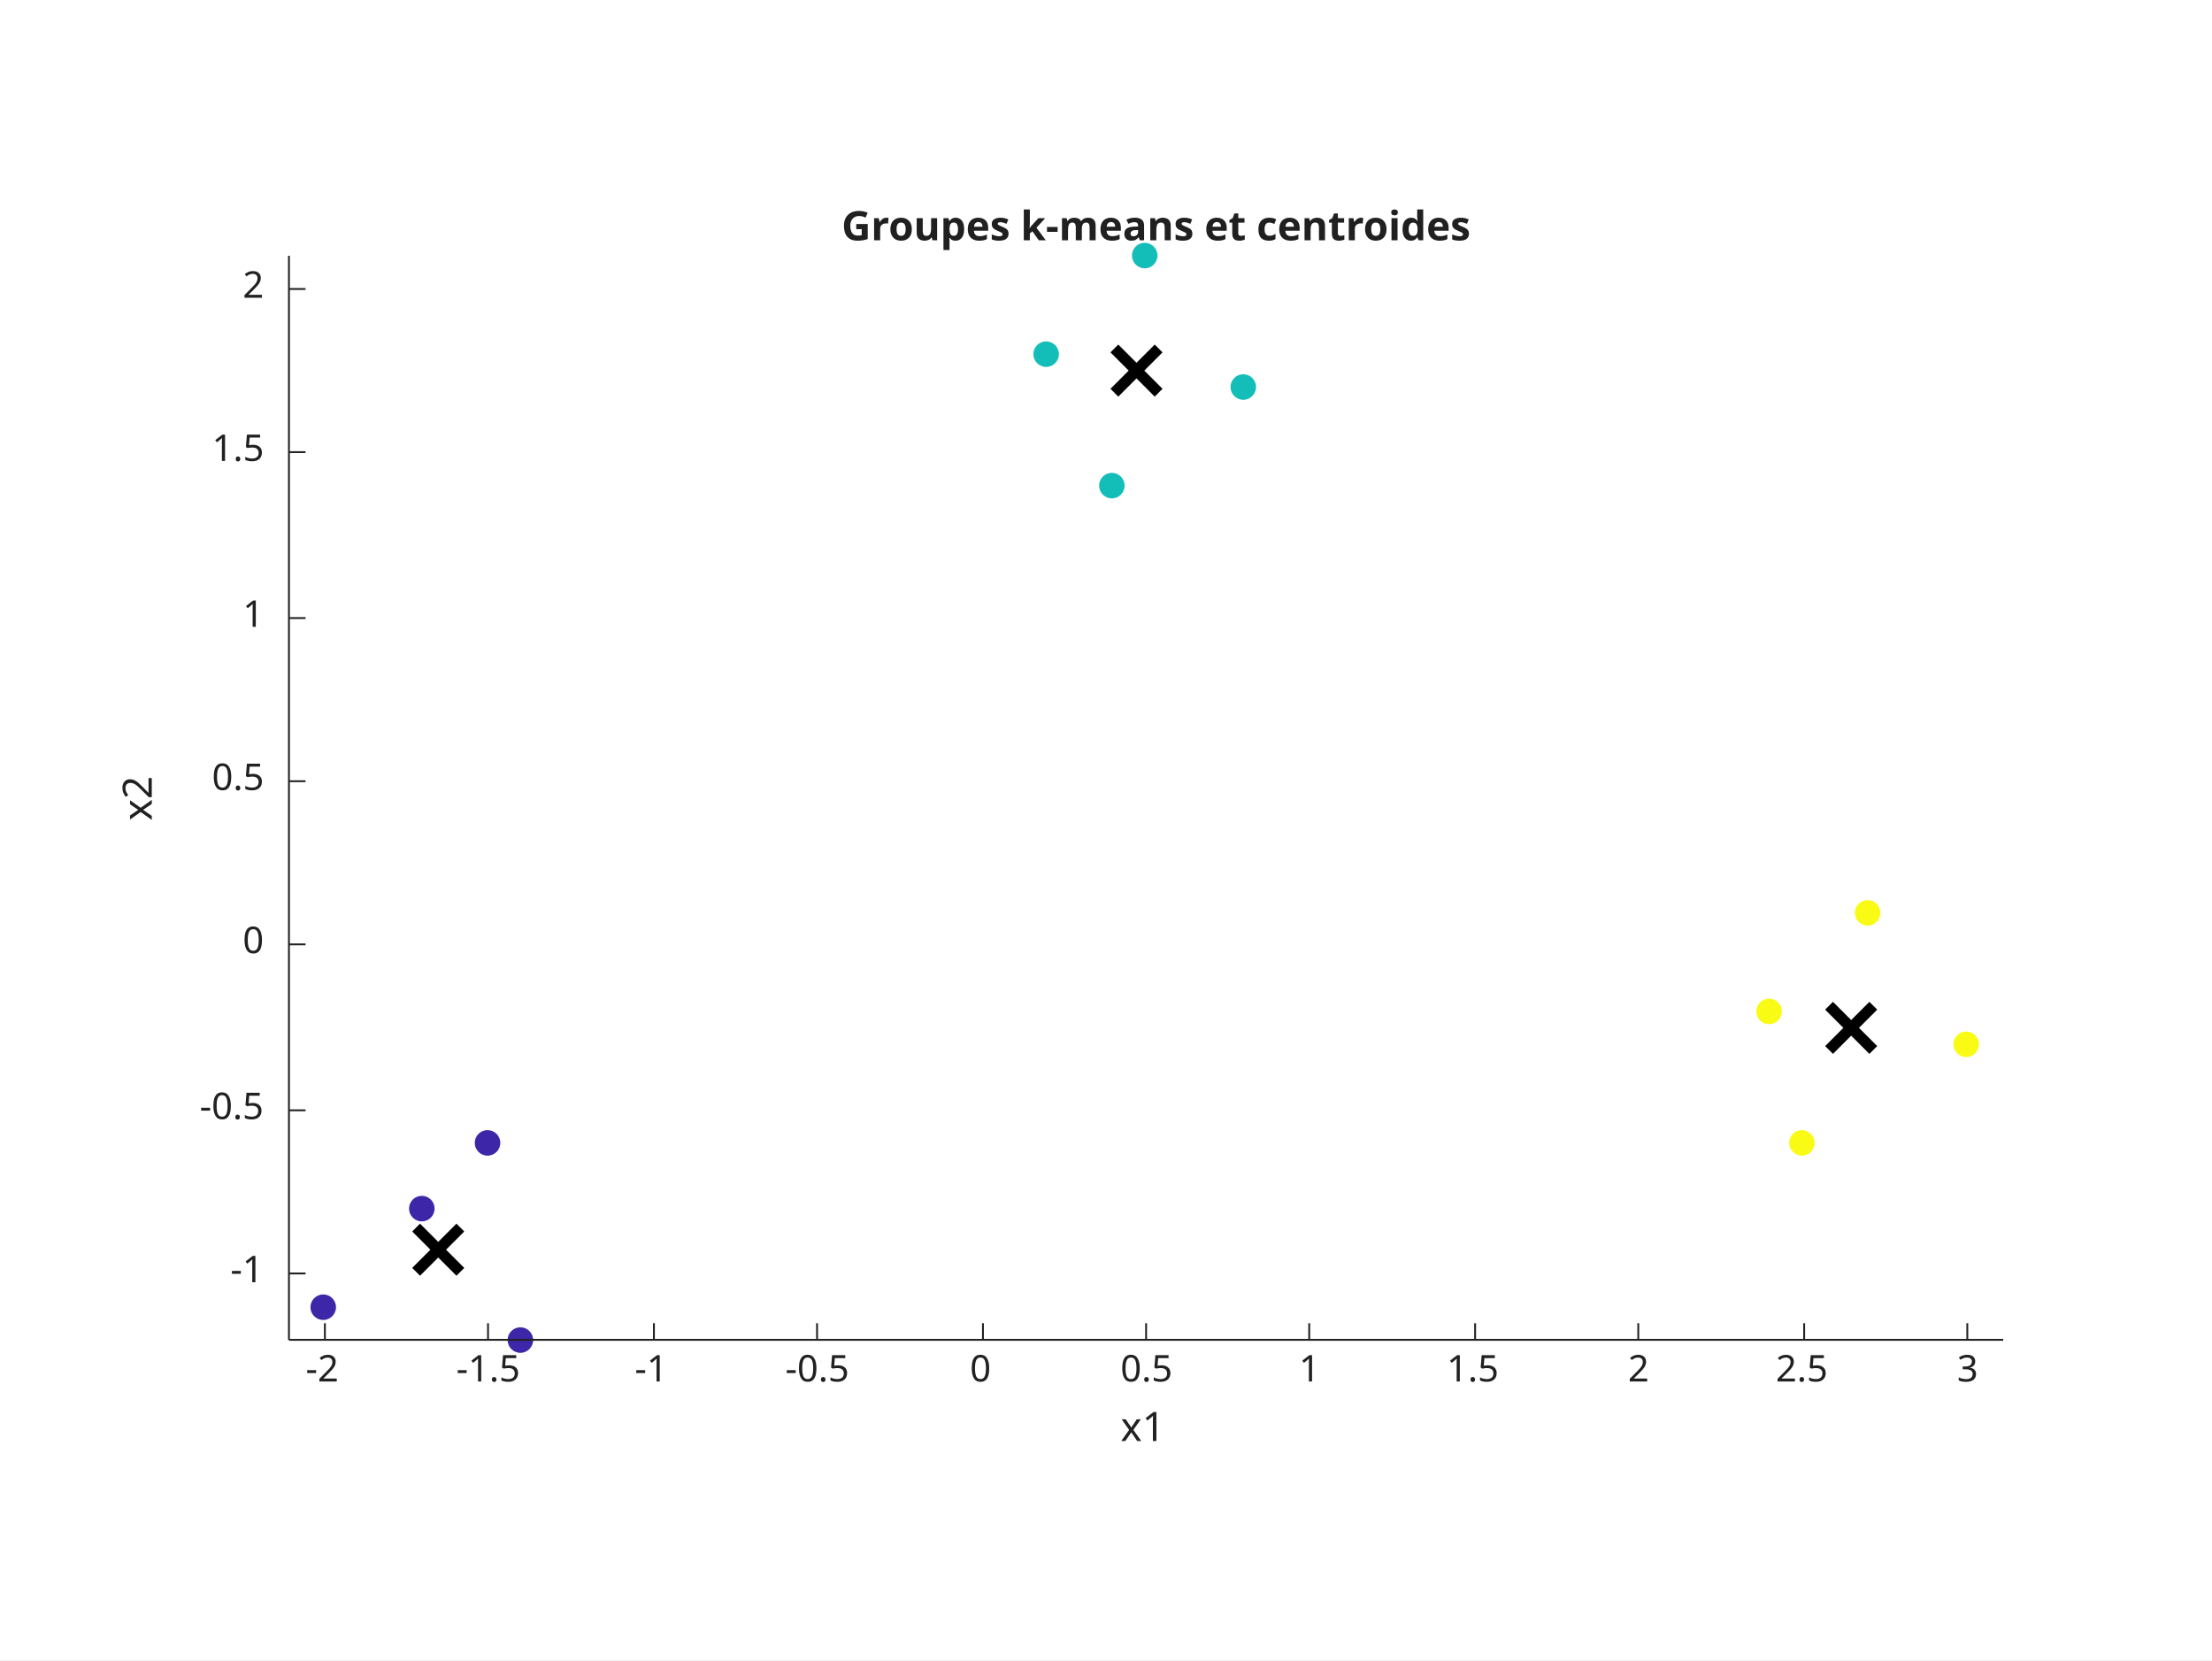
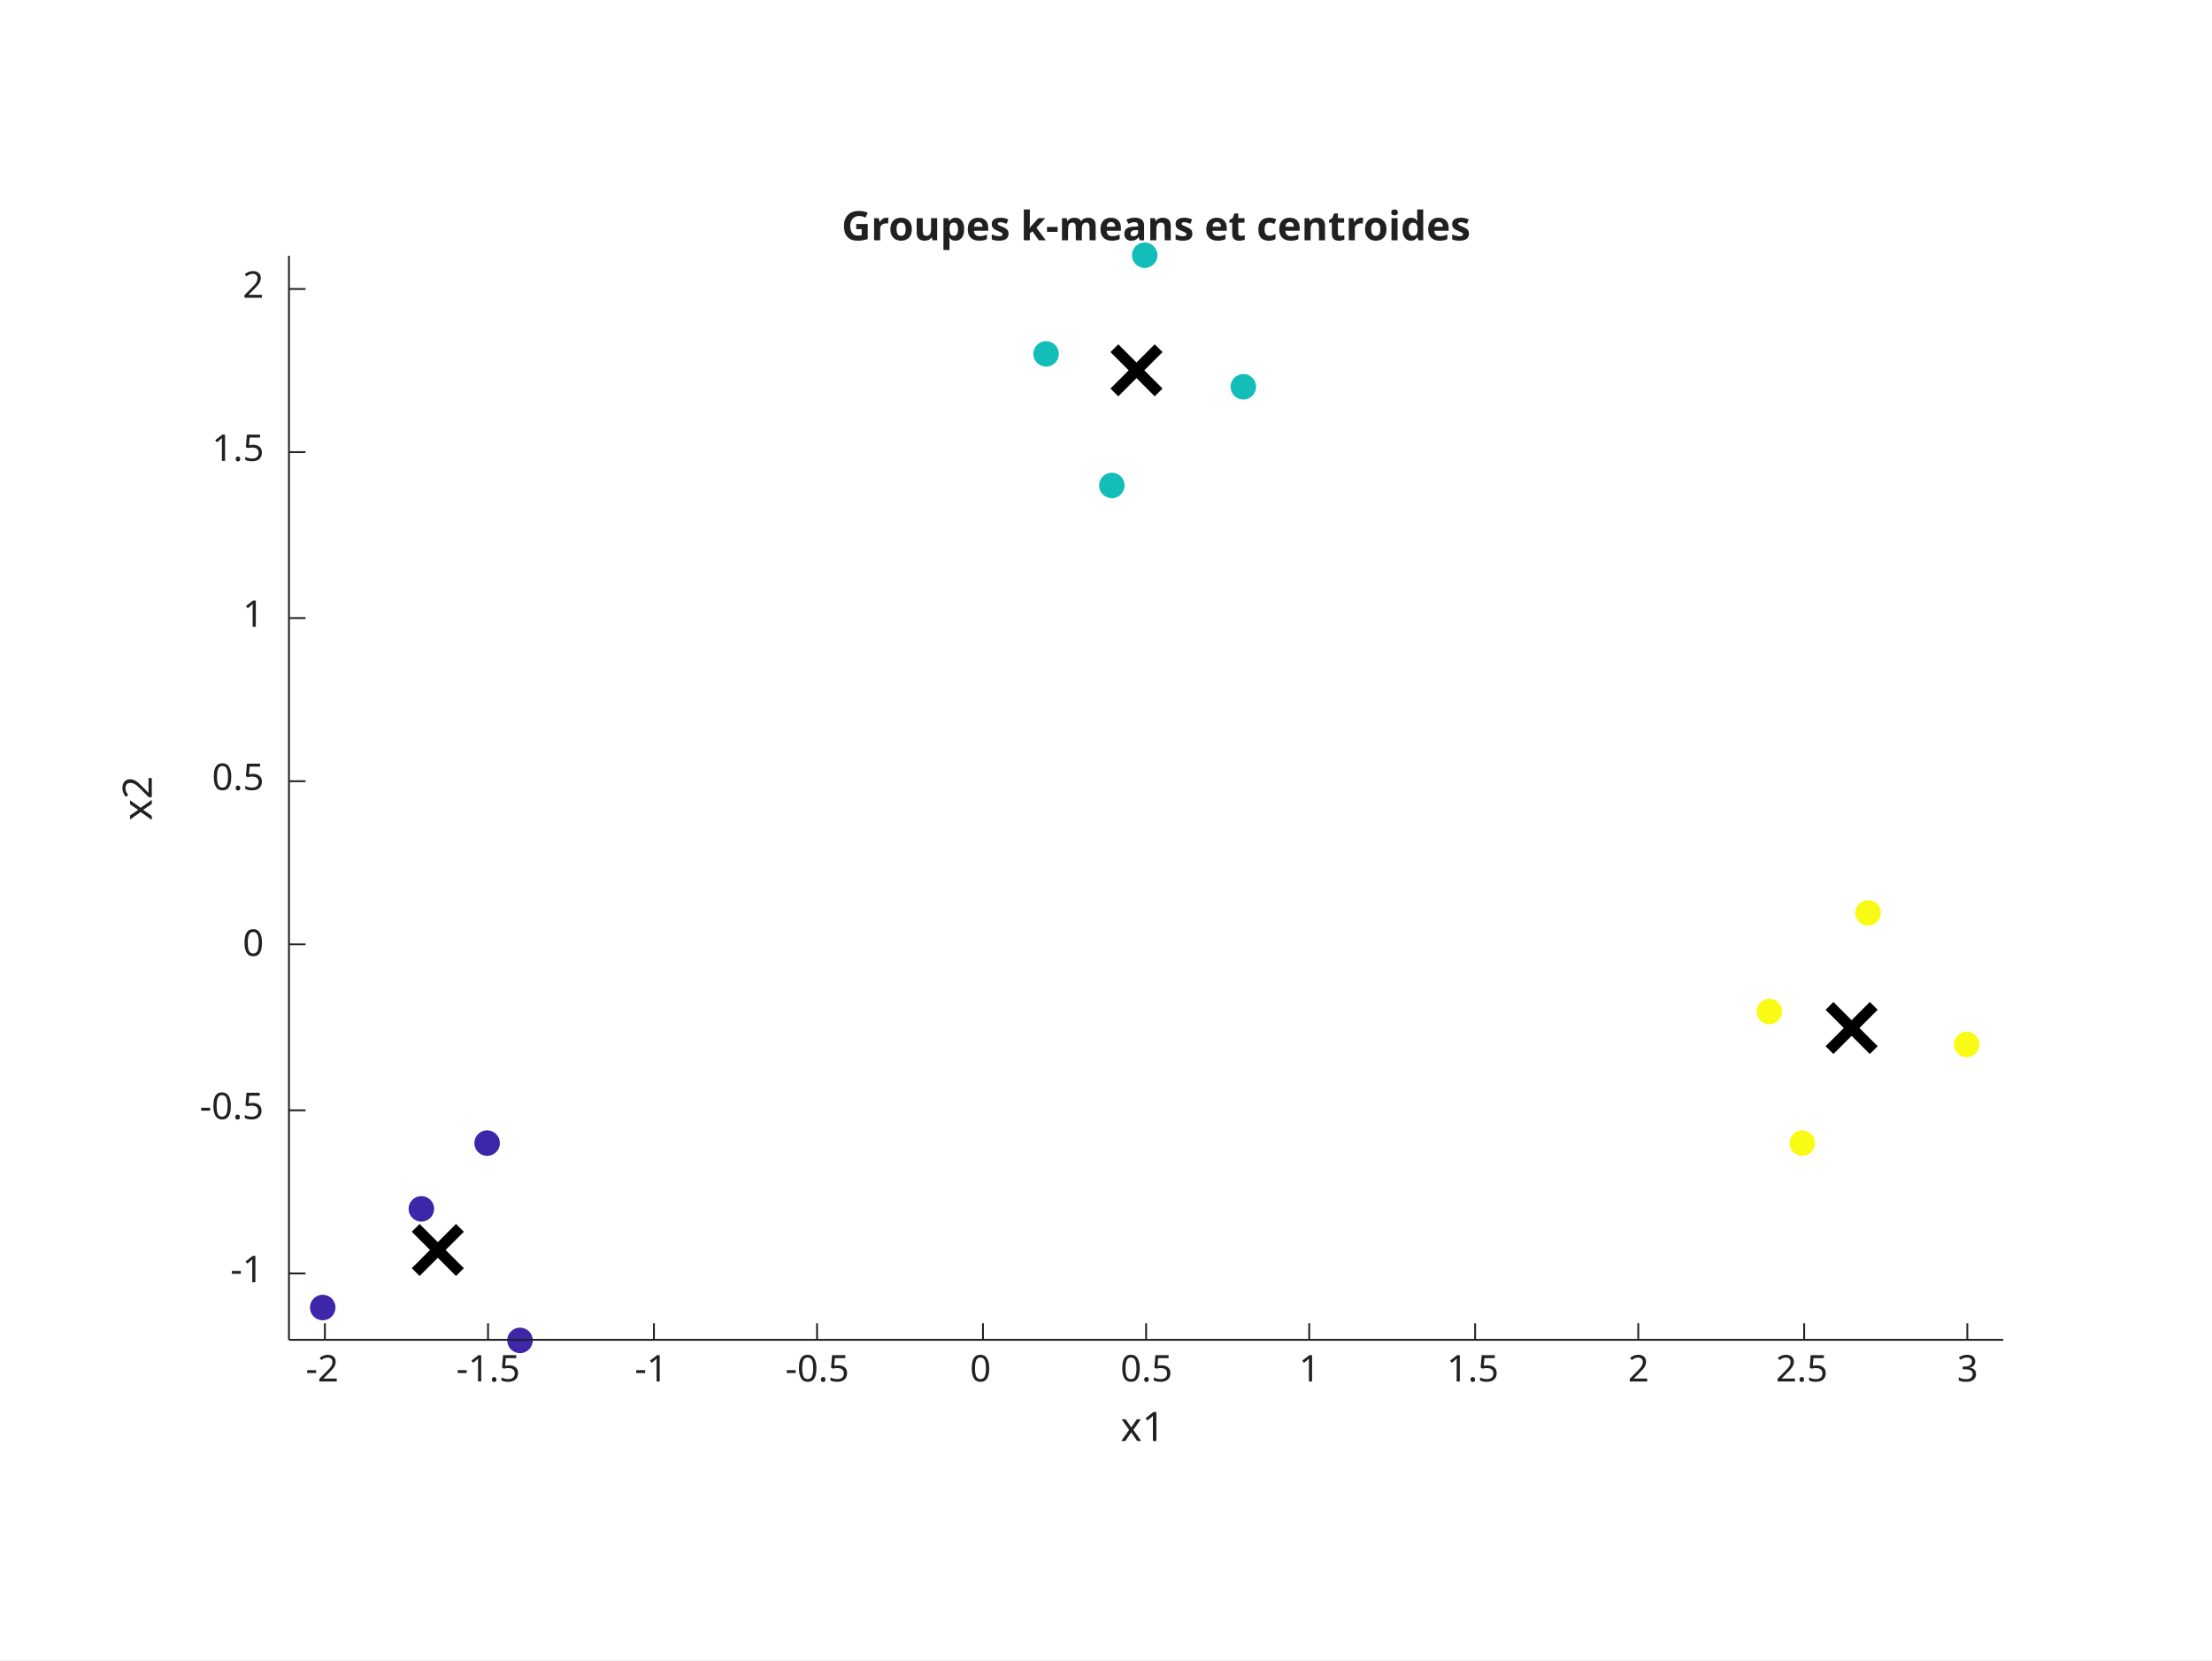
<svg xmlns="http://www.w3.org/2000/svg" width="800" height="600.32" viewBox="0 0 1250 938">
  <rect x="0" y="0" width="1250" height="938" fill="#ffffff" />
  <rect x="0" y="0" width="1250" height="937.5" fill="rgba(255,255,255,1)" />
  <polygon points="163.281,757.031 1132.03,757.031 1132.03,144.531 163.281,144.531 " fill="rgba(255,255,255,1)" />
-   <circle cx="182.657" cy="738.596" r="7.217" fill="rgba(62,38,168,1)" />
-   <circle cx="238.363" cy="682.89" r="7.217" fill="rgba(62,38,168,1)" />
-   <circle cx="294.069" cy="757.165" r="7.217" fill="rgba(62,38,168,1)" />
-   <circle cx="275.501" cy="645.753" r="7.217" fill="rgba(62,38,168,1)" />
-   <circle cx="591.169" cy="200.104" r="7.217" fill="rgba(20,190,184,1)" />
-   <circle cx="646.875" cy="144.397" r="7.217" fill="rgba(20,190,184,1)" />
-   <circle cx="702.581" cy="218.672" r="7.217" fill="rgba(20,190,184,1)" />
-   <circle cx="628.306" cy="274.378" r="7.217" fill="rgba(20,190,184,1)" />
-   <circle cx="999.681" cy="571.478" r="7.217" fill="rgba(249,251,21,1)" />
-   <circle cx="1055.39" cy="515.772" r="7.217" fill="rgba(249,251,21,1)" />
-   <circle cx="1111.09" cy="590.047" r="7.217" fill="rgba(249,251,21,1)" />
-   <circle cx="1018.25" cy="645.753" r="7.217" fill="rgba(249,251,21,1)" />
-   <line x1="235.148" y1="693.601" x2="260.148" y2="718.601" stroke="rgba(0,0,0,1)" stroke-width="6.25" />
-   <line x1="260.148" y1="693.601" x2="235.148" y2="718.601" stroke="rgba(0,0,0,1)" stroke-width="6.25" />
-   <line x1="629.733" y1="196.888" x2="654.733" y2="221.888" stroke="rgba(0,0,0,1)" stroke-width="6.25" />
-   <line x1="654.733" y1="196.888" x2="629.733" y2="221.888" stroke="rgba(0,0,0,1)" stroke-width="6.25" />
-   <line x1="1033.6" y1="568.262" x2="1058.6" y2="593.262" stroke="rgba(0,0,0,1)" stroke-width="6.25" />
-   <line x1="1058.6" y1="568.262" x2="1033.6" y2="593.262" stroke="rgba(0,0,0,1)" stroke-width="6.25" />
+   <circle cx="182.369" cy="738.775" r="7.217" fill="rgba(62,38,168,1)" />
+   <circle cx="238.11" cy="683.034" r="7.217" fill="rgba(62,38,168,1)" />
+   <circle cx="293.851" cy="757.355" r="7.217" fill="rgba(62,38,168,1)" />
+   <circle cx="275.27" cy="645.874" r="7.217" fill="rgba(62,38,168,1)" />
+   <circle cx="591.134" cy="199.948" r="7.217" fill="rgba(20,190,184,1)" />
+   <circle cx="646.875" cy="144.207" r="7.217" fill="rgba(20,190,184,1)" />
+   <circle cx="702.616" cy="218.528" r="7.217" fill="rgba(20,190,184,1)" />
+   <circle cx="628.295" cy="274.269" r="7.217" fill="rgba(20,190,184,1)" />
+   <circle cx="999.899" cy="571.553" r="7.217" fill="rgba(249,251,21,1)" />
+   <circle cx="1055.64" cy="515.812" r="7.217" fill="rgba(249,251,21,1)" />
+   <circle cx="1111.38" cy="590.133" r="7.217" fill="rgba(249,251,21,1)" />
+   <circle cx="1018.48" cy="645.874" r="7.217" fill="rgba(249,251,21,1)" />
+   <line x1="234.9" y1="693.759" x2="259.9" y2="718.759" stroke="rgba(0,0,0,1)" stroke-width="6.25" />
+   <line x1="259.9" y1="693.759" x2="234.9" y2="718.759" stroke="rgba(0,0,0,1)" stroke-width="6.25" />
+   <line x1="629.73" y1="196.738" x2="654.73" y2="221.738" stroke="rgba(0,0,0,1)" stroke-width="6.25" />
+   <line x1="654.73" y1="196.738" x2="629.73" y2="221.738" stroke="rgba(0,0,0,1)" stroke-width="6.25" />
+   <line x1="1033.85" y1="568.343" x2="1058.85" y2="593.343" stroke="rgba(0,0,0,1)" stroke-width="6.25" />
+   <line x1="1058.85" y1="568.343" x2="1033.85" y2="593.343" stroke="rgba(0,0,0,1)" stroke-width="6.25" />
  <line x1="163.281" y1="757.031" x2="1132.03" y2="757.031" stroke="rgba(33,33,33,1)" stroke-width="1.042" />
  <line x1="163.281" y1="757.031" x2="163.281" y2="144.531" stroke="rgba(33,33,33,1)" stroke-width="1.042" />
  <line x1="183.594" y1="757.031" x2="183.594" y2="747.656" stroke="rgba(33,33,33,1)" stroke-width="1.042" />
  <line x1="275.781" y1="757.031" x2="275.781" y2="747.656" stroke="rgba(33,33,33,1)" stroke-width="1.042" />
  <line x1="369.531" y1="757.031" x2="369.531" y2="747.656" stroke="rgba(33,33,33,1)" stroke-width="1.042" />
  <line x1="461.719" y1="757.031" x2="461.719" y2="747.656" stroke="rgba(33,33,33,1)" stroke-width="1.042" />
  <line x1="555.469" y1="757.031" x2="555.469" y2="747.656" stroke="rgba(33,33,33,1)" stroke-width="1.042" />
  <line x1="647.656" y1="757.031" x2="647.656" y2="747.656" stroke="rgba(33,33,33,1)" stroke-width="1.042" />
  <line x1="739.844" y1="757.031" x2="739.844" y2="747.656" stroke="rgba(33,33,33,1)" stroke-width="1.042" />
  <line x1="833.594" y1="757.031" x2="833.594" y2="747.656" stroke="rgba(33,33,33,1)" stroke-width="1.042" />
  <line x1="925.781" y1="757.031" x2="925.781" y2="747.656" stroke="rgba(33,33,33,1)" stroke-width="1.042" />
  <line x1="1019.53" y1="757.031" x2="1019.53" y2="747.656" stroke="rgba(33,33,33,1)" stroke-width="1.042" />
  <line x1="1111.72" y1="757.031" x2="1111.72" y2="747.656" stroke="rgba(33,33,33,1)" stroke-width="1.042" />
-   <text x="172.769" y="780.558" fill="rgba(33,33,33,1)" font-size="20.833" font-family="sans-serif" text-anchor="start">-2</text>
-   <text x="257.832" y="780.558" fill="rgba(33,33,33,1)" font-size="20.833" font-family="sans-serif" text-anchor="start">-1.5</text>
-   <text x="358.707" y="780.558" fill="rgba(33,33,33,1)" font-size="20.833" font-family="sans-serif" text-anchor="start">-1</text>
-   <text x="443.769" y="780.558" fill="rgba(33,33,33,1)" font-size="20.833" font-family="sans-serif" text-anchor="start">-0.5</text>
-   <text x="548.113" y="780.558" fill="rgba(33,33,33,1)" font-size="20.833" font-family="sans-serif" text-anchor="start">0</text>
-   <text x="633.176" y="780.558" fill="rgba(33,33,33,1)" font-size="20.833" font-family="sans-serif" text-anchor="start">0.5</text>
-   <text x="734.05" y="780.558" fill="rgba(33,33,33,1)" font-size="20.833" font-family="sans-serif" text-anchor="start">1</text>
-   <text x="817.551" y="780.558" fill="rgba(33,33,33,1)" font-size="20.833" font-family="sans-serif" text-anchor="start">1.5</text>
-   <text x="919.988" y="780.558" fill="rgba(33,33,33,1)" font-size="20.833" font-family="sans-serif" text-anchor="start">2</text>
-   <text x="1003.49" y="780.558" fill="rgba(33,33,33,1)" font-size="20.833" font-family="sans-serif" text-anchor="start">2.5</text>
-   <text x="1105.93" y="780.558" fill="rgba(33,33,33,1)" font-size="20.833" font-family="sans-serif" text-anchor="start">3</text>
+   <text x="172.769" y="780.564" fill="rgba(33,33,33,1)" font-size="20.833" font-family="sans-serif" text-anchor="start">-2</text>
+   <text x="257.832" y="780.564" fill="rgba(33,33,33,1)" font-size="20.833" font-family="sans-serif" text-anchor="start">-1.5</text>
+   <text x="358.707" y="780.564" fill="rgba(33,33,33,1)" font-size="20.833" font-family="sans-serif" text-anchor="start">-1</text>
+   <text x="443.769" y="780.564" fill="rgba(33,33,33,1)" font-size="20.833" font-family="sans-serif" text-anchor="start">-0.5</text>
+   <text x="548.113" y="780.564" fill="rgba(33,33,33,1)" font-size="20.833" font-family="sans-serif" text-anchor="start">0</text>
+   <text x="633.176" y="780.564" fill="rgba(33,33,33,1)" font-size="20.833" font-family="sans-serif" text-anchor="start">0.5</text>
+   <text x="734.05" y="780.564" fill="rgba(33,33,33,1)" font-size="20.833" font-family="sans-serif" text-anchor="start">1</text>
+   <text x="817.551" y="780.564" fill="rgba(33,33,33,1)" font-size="20.833" font-family="sans-serif" text-anchor="start">1.5</text>
+   <text x="919.988" y="780.564" fill="rgba(33,33,33,1)" font-size="20.833" font-family="sans-serif" text-anchor="start">2</text>
+   <text x="1003.49" y="780.564" fill="rgba(33,33,33,1)" font-size="20.833" font-family="sans-serif" text-anchor="start">2.5</text>
+   <text x="1105.93" y="780.564" fill="rgba(33,33,33,1)" font-size="20.833" font-family="sans-serif" text-anchor="start">3</text>
  <line x1="163.281" y1="719.531" x2="172.656" y2="719.531" stroke="rgba(33,33,33,1)" stroke-width="1.042" />
  <line x1="163.281" y1="627.344" x2="172.656" y2="627.344" stroke="rgba(33,33,33,1)" stroke-width="1.042" />
  <line x1="163.281" y1="533.594" x2="172.656" y2="533.594" stroke="rgba(33,33,33,1)" stroke-width="1.042" />
  <line x1="163.281" y1="441.406" x2="172.656" y2="441.406" stroke="rgba(33,33,33,1)" stroke-width="1.042" />
  <line x1="163.281" y1="349.219" x2="172.656" y2="349.219" stroke="rgba(33,33,33,1)" stroke-width="1.042" />
  <line x1="163.281" y1="255.469" x2="172.656" y2="255.469" stroke="rgba(33,33,33,1)" stroke-width="1.042" />
  <line x1="163.281" y1="163.281" x2="172.656" y2="163.281" stroke="rgba(33,33,33,1)" stroke-width="1.042" />
  <text x="130.226" y="724.491" fill="rgba(33,33,33,1)" font-size="20.833" font-family="sans-serif" text-anchor="start">-1</text>
  <text x="112.851" y="632.304" fill="rgba(33,33,33,1)" font-size="20.833" font-family="sans-serif" text-anchor="start">-0.5</text>
-   <text x="137.163" y="538.554" fill="rgba(33,33,33,1)" font-size="20.833" font-family="sans-serif" text-anchor="start">0</text>
+   <text x="137.163" y="540.116" fill="rgba(33,33,33,1)" font-size="20.833" font-family="sans-serif" text-anchor="start">0</text>
  <text x="119.789" y="446.366" fill="rgba(33,33,33,1)" font-size="20.833" font-family="sans-serif" text-anchor="start">0.5</text>
  <text x="137.163" y="354.179" fill="rgba(33,33,33,1)" font-size="20.833" font-family="sans-serif" text-anchor="start">1</text>
  <text x="119.789" y="260.429" fill="rgba(33,33,33,1)" font-size="20.833" font-family="sans-serif" text-anchor="start">1.5</text>
  <text x="137.163" y="168.241" fill="rgba(33,33,33,1)" font-size="20.833" font-family="sans-serif" text-anchor="start">2</text>
  <text x="633.211" y="814.206" fill="rgba(33,33,33,1)" font-size="22.917" font-family="sans-serif" text-anchor="start">x1</text>
  <text x="0" y="0" transform="translate(85.7686,463.664) rotate(-90)" fill="rgba(33,33,33,1)" font-size="22.917" font-family="sans-serif" text-anchor="start">x2</text>
  <text x="475.582" y="135.769" fill="rgba(32,32,32,1)" font-size="22.917" font-family="sans-serif" font-weight="bold" text-anchor="start">Groupes k-means et centroides</text>
</svg>
